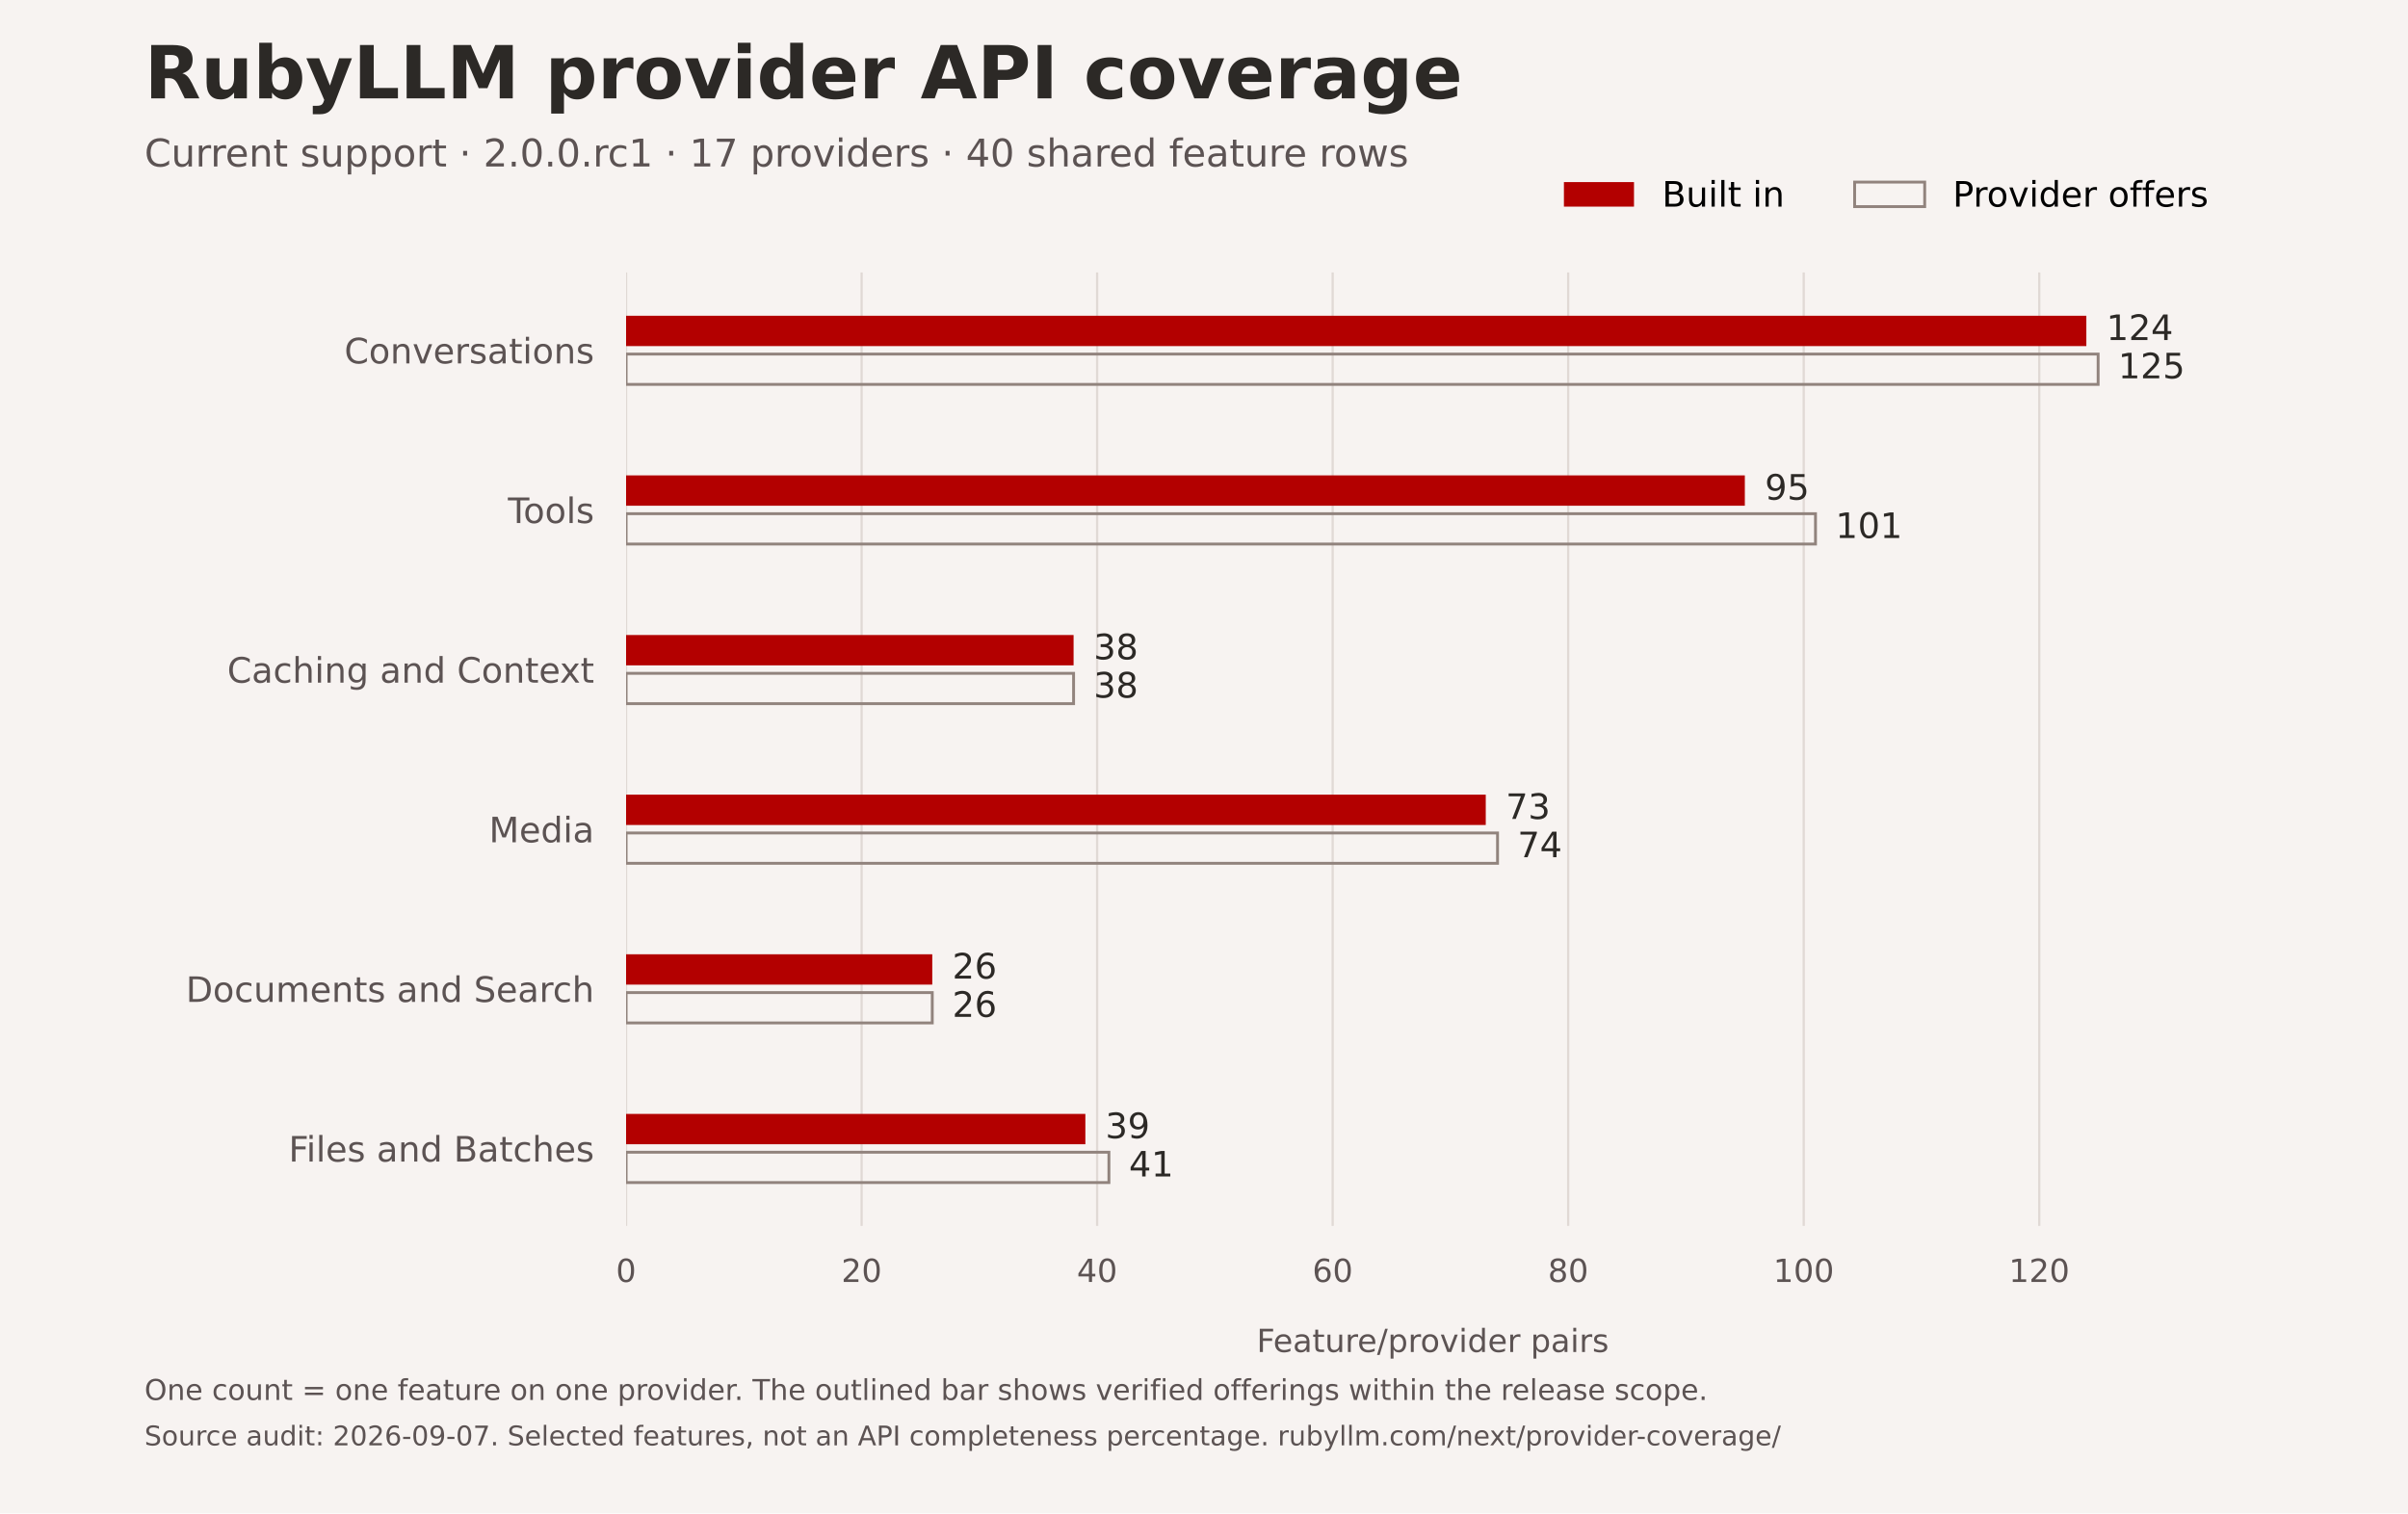
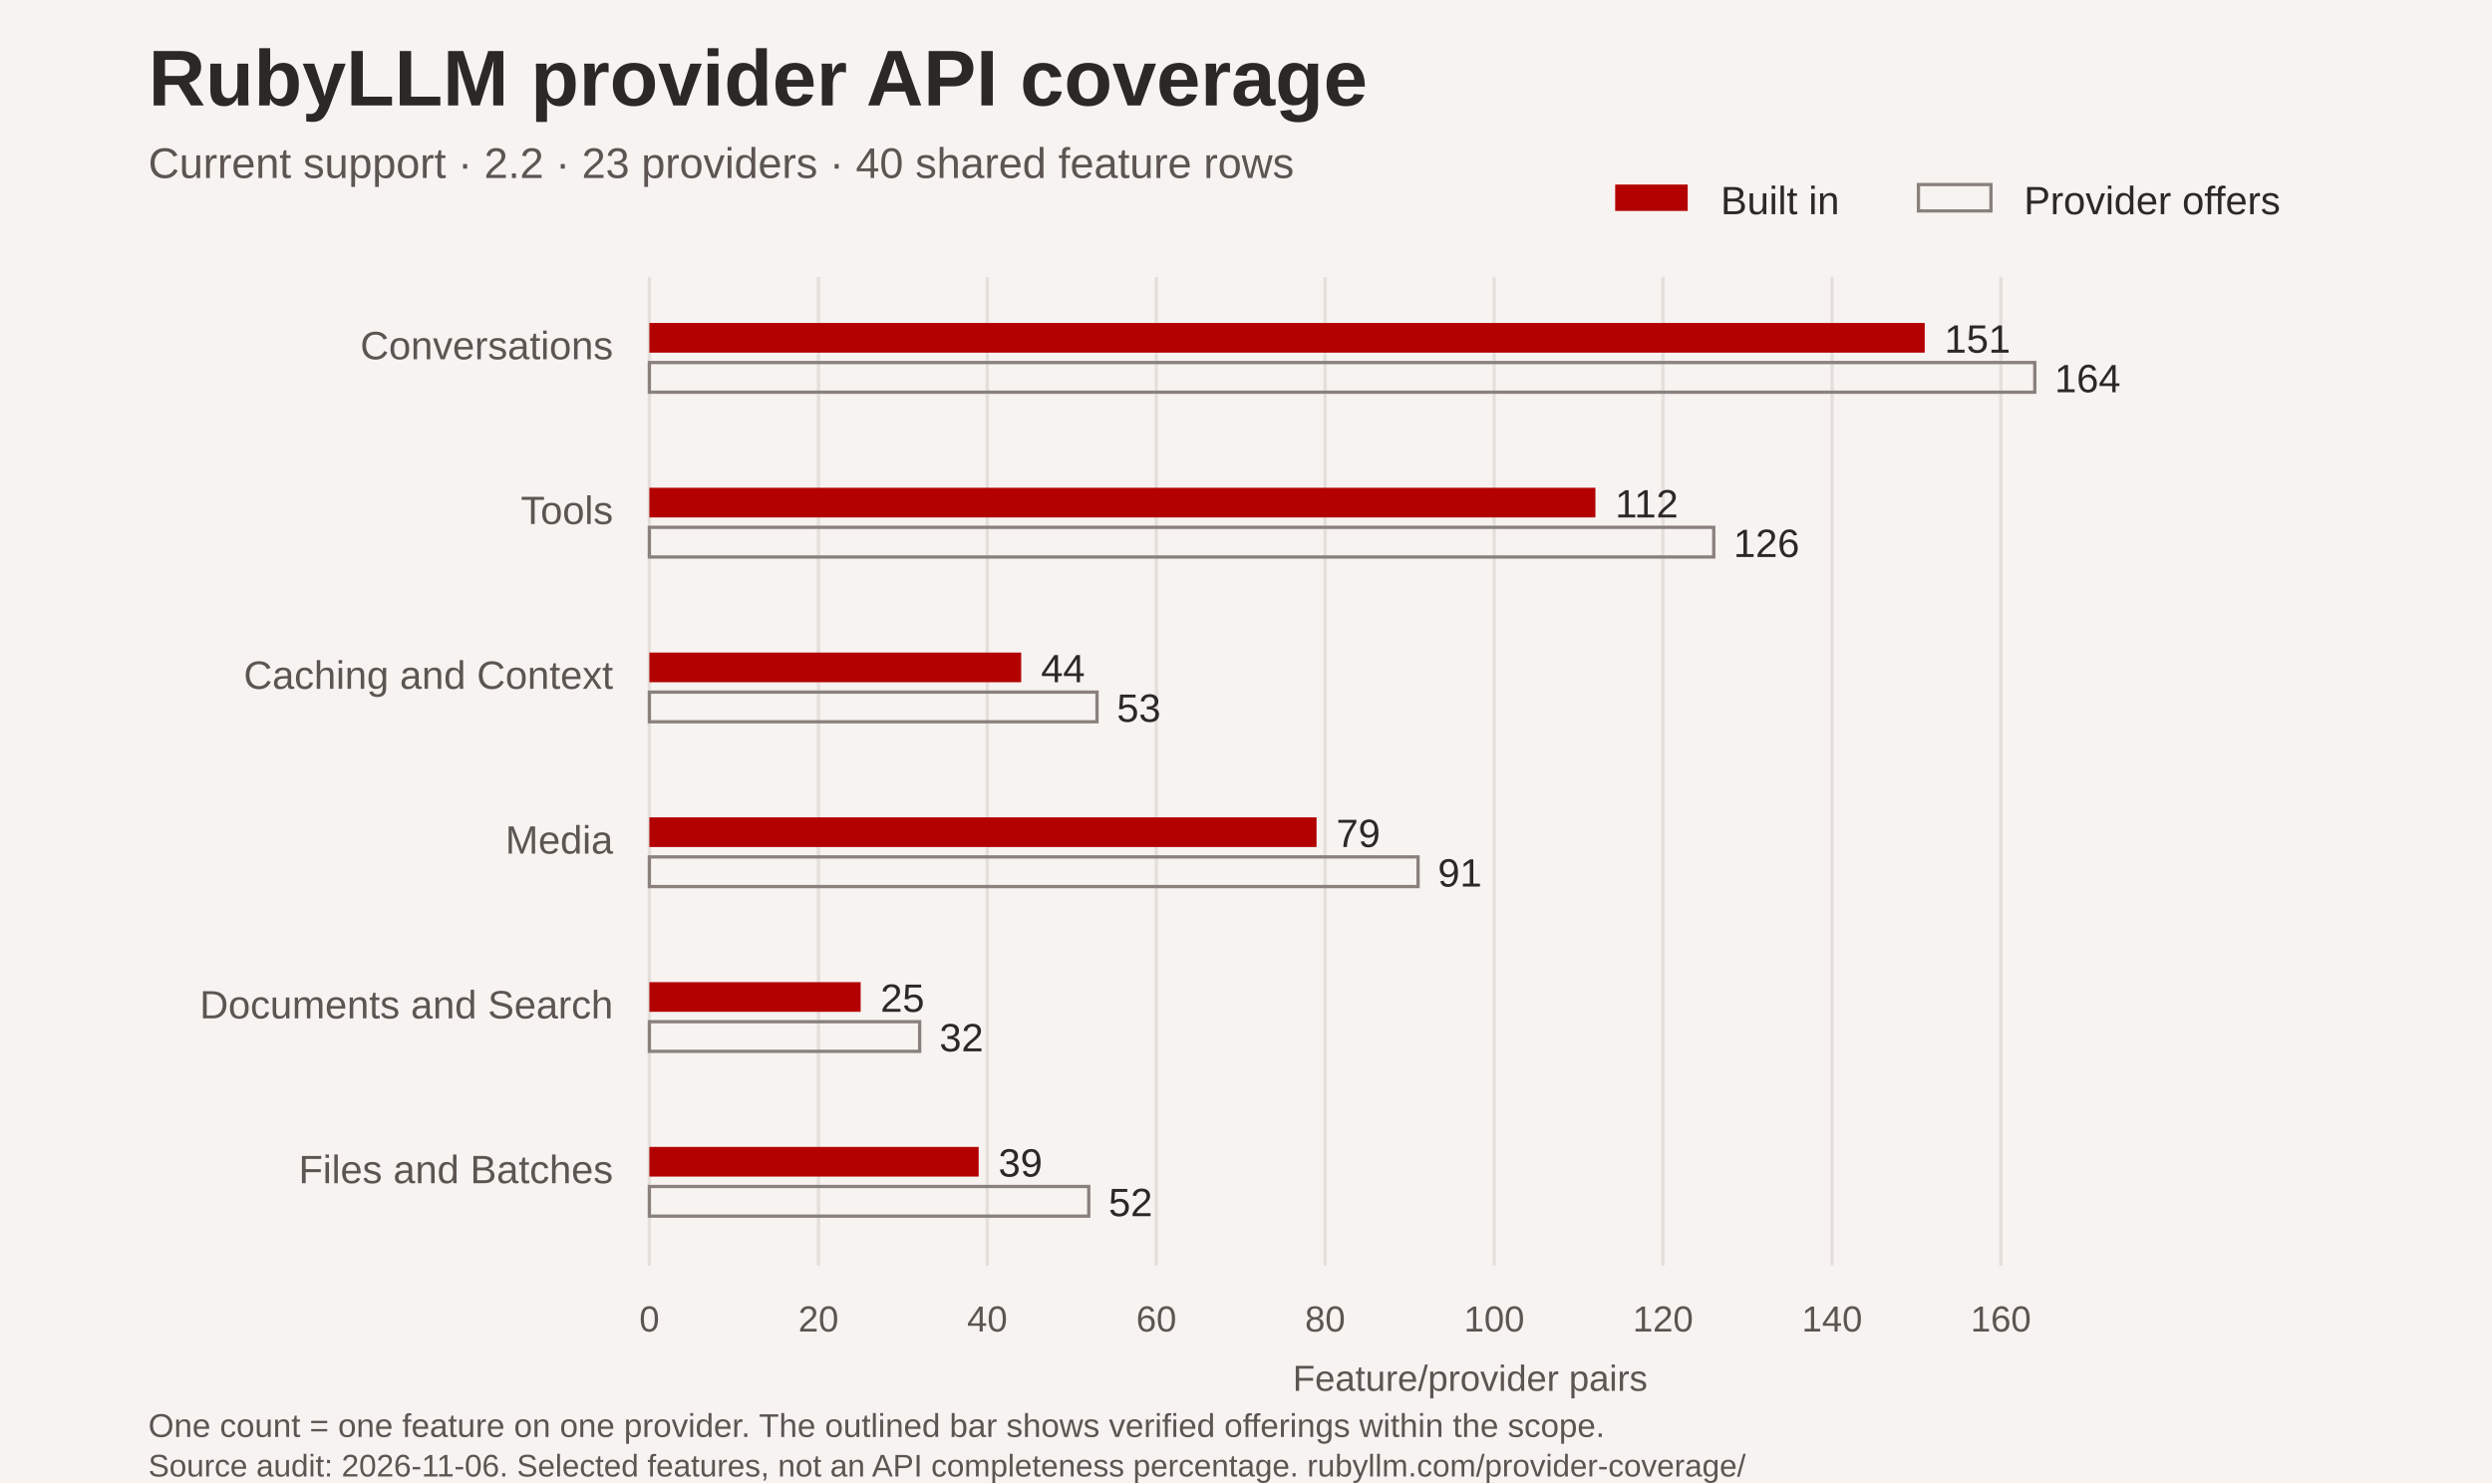
- <svg xmlns="http://www.w3.org/2000/svg" width="756pt" height="475.2pt" viewBox="0 0 756 475.2" version="1.1">
-   <defs>
-     <style type="text/css">*{stroke-linejoin: round; stroke-linecap: butt}</style>
-   </defs>
-   <g id="figure_1">
-     <g id="patch_1">
-       <path d="M 0 475.2 L 756 475.2 L 756 0 L 0 0 z " style="fill: #f7f3f1" />
-     </g>
-     <g id="axes_1">
-       <g id="patch_2">
-         <path d="M 196.56 384.912 L 703.08 384.912 L 703.08 85.536 L 196.56 85.536 z " style="fill: #f7f3f1" />
-       </g>
-       <g id="matplotlib.axis_1">
-         <g id="xtick_1">
-           <g id="line2d_1">
-             <path d="M 196.56 384.912 L 196.56 85.536 " clip-path="url(#pfe0e51af37)" style="fill: none; stroke: #e0d9d5; stroke-width: 0.7; stroke-linecap: square" />
-           </g>
-           <g id="line2d_2" />
-           <g id="text_1">
-             <text style="font-size: 10px; font-family: 'DejaVu Sans'; text-anchor: middle; fill: #5c5353" x="196.56" y="402.51" transform="rotate(-0 196.56 402.5097)">0</text>
-           </g>
-         </g>
-         <g id="xtick_2">
-           <g id="line2d_3">
-             <path d="M 270.505 384.912 L 270.505 85.536 " clip-path="url(#pfe0e51af37)" style="fill: none; stroke: #e0d9d5; stroke-width: 0.7; stroke-linecap: square" />
-           </g>
-           <g id="line2d_4" />
-           <g id="text_2">
-             <text style="font-size: 10px; font-family: 'DejaVu Sans'; text-anchor: middle; fill: #5c5353" x="270.505" y="402.51" transform="rotate(-0 270.5045 402.5097)">20</text>
-           </g>
-         </g>
-         <g id="xtick_3">
-           <g id="line2d_5">
-             <path d="M 344.449 384.912 L 344.449 85.536 " clip-path="url(#pfe0e51af37)" style="fill: none; stroke: #e0d9d5; stroke-width: 0.7; stroke-linecap: square" />
-           </g>
-           <g id="line2d_6" />
-           <g id="text_3">
-             <text style="font-size: 10px; font-family: 'DejaVu Sans'; text-anchor: middle; fill: #5c5353" x="344.449" y="402.51" transform="rotate(-0 344.4491 402.5097)">40</text>
-           </g>
-         </g>
-         <g id="xtick_4">
-           <g id="line2d_7">
-             <path d="M 418.394 384.912 L 418.394 85.536 " clip-path="url(#pfe0e51af37)" style="fill: none; stroke: #e0d9d5; stroke-width: 0.7; stroke-linecap: square" />
-           </g>
-           <g id="line2d_8" />
-           <g id="text_4">
-             <text style="font-size: 10px; font-family: 'DejaVu Sans'; text-anchor: middle; fill: #5c5353" x="418.394" y="402.51" transform="rotate(-0 418.3936 402.5097)">60</text>
-           </g>
-         </g>
-         <g id="xtick_5">
-           <g id="line2d_9">
-             <path d="M 492.338 384.912 L 492.338 85.536 " clip-path="url(#pfe0e51af37)" style="fill: none; stroke: #e0d9d5; stroke-width: 0.7; stroke-linecap: square" />
-           </g>
-           <g id="line2d_10" />
-           <g id="text_5">
-             <text style="font-size: 10px; font-family: 'DejaVu Sans'; text-anchor: middle; fill: #5c5353" x="492.338" y="402.51" transform="rotate(-0 492.3381 402.5097)">80</text>
-           </g>
-         </g>
-         <g id="xtick_6">
-           <g id="line2d_11">
-             <path d="M 566.283 384.912 L 566.283 85.536 " clip-path="url(#pfe0e51af37)" style="fill: none; stroke: #e0d9d5; stroke-width: 0.7; stroke-linecap: square" />
-           </g>
-           <g id="line2d_12" />
-           <g id="text_6">
-             <text style="font-size: 10px; font-family: 'DejaVu Sans'; text-anchor: middle; fill: #5c5353" x="566.283" y="402.51" transform="rotate(-0 566.2826 402.5097)">100</text>
-           </g>
-         </g>
-         <g id="xtick_7">
-           <g id="line2d_13">
-             <path d="M 640.227 384.912 L 640.227 85.536 " clip-path="url(#pfe0e51af37)" style="fill: none; stroke: #e0d9d5; stroke-width: 0.7; stroke-linecap: square" />
-           </g>
-           <g id="line2d_14" />
-           <g id="text_7">
-             <text style="font-size: 10px; font-family: 'DejaVu Sans'; text-anchor: middle; fill: #5c5353" x="640.227" y="402.51" transform="rotate(-0 640.2272 402.5097)">120</text>
-           </g>
-         </g>
-         <g id="text_8">
-           <text style="font-size: 10px; font-family: 'DejaVu Sans'; text-anchor: middle; fill: #5c5353" x="449.82" y="424.51" transform="rotate(-0 449.82 424.5104)">Feature/provider pairs</text>
-         </g>
-       </g>
-       <g id="matplotlib.axis_2">
-         <g id="ytick_1">
-           <g id="line2d_15" />
-           <g id="text_9">
-             <text style="font-size: 11px; font-family: 'DejaVu Sans'; text-anchor: end; fill: #5c5353" x="186.56" y="114.099" transform="rotate(-0 186.56 114.0993)">Conversations</text>
-           </g>
-         </g>
-         <g id="ytick_2">
-           <g id="line2d_16" />
-           <g id="text_10">
-             <text style="font-size: 11px; font-family: 'DejaVu Sans'; text-anchor: end; fill: #5c5353" x="186.56" y="164.221" transform="rotate(-0 186.56 164.2208)">Tools</text>
-           </g>
-         </g>
-         <g id="ytick_3">
-           <g id="line2d_17" />
-           <g id="text_11">
-             <text style="font-size: 11px; font-family: 'DejaVu Sans'; text-anchor: end; fill: #5c5353" x="186.56" y="214.342" transform="rotate(-0 186.56 214.3424)">Caching and Context</text>
-           </g>
-         </g>
-         <g id="ytick_4">
-           <g id="line2d_18" />
-           <g id="text_12">
-             <text style="font-size: 11px; font-family: 'DejaVu Sans'; text-anchor: end; fill: #5c5353" x="186.56" y="264.464" transform="rotate(-0 186.56 264.4639)">Media</text>
-           </g>
-         </g>
-         <g id="ytick_5">
-           <g id="line2d_19" />
-           <g id="text_13">
-             <text style="font-size: 11px; font-family: 'DejaVu Sans'; text-anchor: end; fill: #5c5353" x="186.56" y="314.585" transform="rotate(-0 186.56 314.5855)">Documents and Search</text>
-           </g>
-         </g>
-         <g id="ytick_6">
-           <g id="line2d_20" />
-           <g id="text_14">
-             <text style="font-size: 11px; font-family: 'DejaVu Sans'; text-anchor: end; fill: #5c5353" x="186.56" y="364.707" transform="rotate(-0 186.56 364.707)">Files and Batches</text>
-           </g>
-         </g>
-       </g>
-       <g id="patch_3">
-         <path d="M 196.56 99.144 L 655.016 99.144 L 655.016 108.667 L 196.56 108.667 z " clip-path="url(#pfe0e51af37)" style="fill: #b30000" />
-       </g>
-       <g id="patch_4">
-         <path d="M 196.56 149.266 L 547.796 149.266 L 547.796 158.789 L 196.56 158.789 z " clip-path="url(#pfe0e51af37)" style="fill: #b30000" />
-       </g>
-       <g id="patch_5">
-         <path d="M 196.56 199.387 L 337.055 199.387 L 337.055 208.91 L 196.56 208.91 z " clip-path="url(#pfe0e51af37)" style="fill: #b30000" />
-       </g>
-       <g id="patch_6">
-         <path d="M 196.56 249.509 L 466.458 249.509 L 466.458 259.032 L 196.56 259.032 z " clip-path="url(#pfe0e51af37)" style="fill: #b30000" />
-       </g>
-       <g id="patch_7">
-         <path d="M 196.56 299.63 L 292.688 299.63 L 292.688 309.153 L 196.56 309.153 z " clip-path="url(#pfe0e51af37)" style="fill: #b30000" />
-       </g>
-       <g id="patch_8">
-         <path d="M 196.56 349.752 L 340.752 349.752 L 340.752 359.275 L 196.56 359.275 z " clip-path="url(#pfe0e51af37)" style="fill: #b30000" />
-       </g>
-       <g id="text_15">
-         <text style="font-size: 11px; font-family: 'DejaVu Sans'; text-anchor: start; fill: #2c2926" x="661.301" y="106.763" transform="rotate(-0 661.3013 106.763)">124</text>
-       </g>
-       <g id="text_16">
-         <text style="font-size: 11px; font-family: 'DejaVu Sans'; text-anchor: start; fill: #2c2926" x="554.082" y="156.885" transform="rotate(-0 554.0818 156.8845)">95</text>
-       </g>
-       <g id="text_17">
-         <text style="font-size: 11px; font-family: 'DejaVu Sans'; text-anchor: start; fill: #2c2926" x="343.34" y="207.006" transform="rotate(-0 343.3399 207.0061)">38</text>
-       </g>
-       <g id="text_18">
-         <text style="font-size: 11px; font-family: 'DejaVu Sans'; text-anchor: start; fill: #2c2926" x="472.743" y="257.128" transform="rotate(-0 472.7428 257.1276)">73</text>
-       </g>
-       <g id="text_19">
-         <text style="font-size: 11px; font-family: 'DejaVu Sans'; text-anchor: start; fill: #2c2926" x="298.973" y="307.249" transform="rotate(-0 298.9732 307.2492)">26</text>
-       </g>
-       <g id="text_20">
-         <text style="font-size: 11px; font-family: 'DejaVu Sans'; text-anchor: start; fill: #2c2926" x="347.037" y="357.371" transform="rotate(-0 347.0371 357.3707)">39</text>
-       </g>
-       <g id="patch_9">
-         <path d="M 196.56 111.173 L 658.713 111.173 L 658.713 120.696 L 196.56 120.696 L 196.56 111.173 z " clip-path="url(#pfe0e51af37)" style="fill: none; stroke: #91837d; stroke-width: 0.9; stroke-linejoin: miter" />
-       </g>
-       <g id="patch_10">
-         <path d="M 196.56 161.295 L 569.98 161.295 L 569.98 170.818 L 196.56 170.818 L 196.56 161.295 z " clip-path="url(#pfe0e51af37)" style="fill: none; stroke: #91837d; stroke-width: 0.9; stroke-linejoin: miter" />
-       </g>
-       <g id="patch_11">
-         <path d="M 196.56 211.416 L 337.055 211.416 L 337.055 220.939 L 196.56 220.939 L 196.56 211.416 z " clip-path="url(#pfe0e51af37)" style="fill: none; stroke: #91837d; stroke-width: 0.9; stroke-linejoin: miter" />
-       </g>
-       <g id="patch_12">
-         <path d="M 196.56 261.538 L 470.155 261.538 L 470.155 271.061 L 196.56 271.061 L 196.56 261.538 z " clip-path="url(#pfe0e51af37)" style="fill: none; stroke: #91837d; stroke-width: 0.9; stroke-linejoin: miter" />
-       </g>
-       <g id="patch_13">
-         <path d="M 196.56 311.659 L 292.688 311.659 L 292.688 321.182 L 196.56 321.182 L 196.56 311.659 z " clip-path="url(#pfe0e51af37)" style="fill: none; stroke: #91837d; stroke-width: 0.9; stroke-linejoin: miter" />
-       </g>
-       <g id="patch_14">
-         <path d="M 196.56 361.781 L 348.146 361.781 L 348.146 371.304 L 196.56 371.304 L 196.56 361.781 z " clip-path="url(#pfe0e51af37)" style="fill: none; stroke: #91837d; stroke-width: 0.9; stroke-linejoin: miter" />
-       </g>
-       <g id="text_21">
-         <text style="font-size: 11px; font-family: 'DejaVu Sans'; text-anchor: start; fill: #2c2926" x="664.999" y="118.792" transform="rotate(-0 664.9986 118.7921)">125</text>
-       </g>
-       <g id="text_22">
-         <text style="font-size: 11px; font-family: 'DejaVu Sans'; text-anchor: start; fill: #2c2926" x="576.265" y="168.914" transform="rotate(-0 576.2651 168.9137)">101</text>
-       </g>
-       <g id="text_23">
-         <text style="font-size: 11px; font-family: 'DejaVu Sans'; text-anchor: start; fill: #2c2926" x="343.34" y="219.035" transform="rotate(-0 343.3399 219.0352)">38</text>
-       </g>
-       <g id="text_24">
-         <text style="font-size: 11px; font-family: 'DejaVu Sans'; text-anchor: start; fill: #2c2926" x="476.44" y="269.157" transform="rotate(-0 476.44 269.1568)">74</text>
-       </g>
-       <g id="text_25">
-         <text style="font-size: 11px; font-family: 'DejaVu Sans'; text-anchor: start; fill: #2c2926" x="298.973" y="319.278" transform="rotate(-0 298.9732 319.2783)">26</text>
-       </g>
-       <g id="text_26">
-         <text style="font-size: 11px; font-family: 'DejaVu Sans'; text-anchor: start; fill: #2c2926" x="354.432" y="369.4" transform="rotate(-0 354.4316 369.3999)">41</text>
-       </g>
-       <g id="legend_1">
-         <g id="patch_15">
-           <path d="M 490.998 64.875 L 512.998 64.875 L 512.998 57.175 L 490.998 57.175 z " style="fill: #b30000" />
-         </g>
-         <g id="text_27">
-           <text style="font-size: 11px; font-family: 'DejaVu Sans'; text-anchor: start" x="521.798" y="64.875" transform="rotate(-0 521.7983 64.8754)">Built in</text>
-         </g>
-         <g id="patch_16">
-           <path d="M 582.264 64.875 L 604.264 64.875 L 604.264 57.175 L 582.264 57.175 L 582.264 64.875 z " style="fill: none; stroke: #91837d; stroke-width: 0.9; stroke-linejoin: miter" />
-         </g>
-         <g id="text_28">
-           <text style="font-size: 11px; font-family: 'DejaVu Sans'; text-anchor: start" x="613.064" y="64.875" transform="rotate(-0 613.0639 64.8754)">Provider offers</text>
-         </g>
-       </g>
-     </g>
-     <g id="text_29">
-       <text style="font-weight: 700; font-size: 23px; font-family: 'DejaVu Sans'; text-anchor: start; fill: #2c2926" x="45.36" y="30.888" transform="rotate(-0 45.36 30.888)">RubyLLM provider API coverage</text>
-     </g>
-     <g id="text_30">
-       <text style="font-size: 12px; font-family: 'DejaVu Sans'; text-anchor: start; fill: #5c5353" x="45.36" y="52.272" transform="rotate(-0 45.36 52.272)">Current support · 2.0.0.rc1 · 17 providers · 40 shared feature rows</text>
-     </g>
-     <g id="text_31">
-       <text style="font-size: 9px; font-family: 'DejaVu Sans'; text-anchor: start; fill: #5c5353" x="45.36" y="439.56" transform="rotate(-0 45.36 439.56)">One count = one feature on one provider. The outlined bar shows verified offerings within the release scope.</text>
-     </g>
-     <g id="text_32">
-       <text style="font-size: 8.5px; font-family: 'DejaVu Sans'; text-anchor: start; fill: #5c5353" x="45.36" y="453.816" transform="rotate(-0 45.36 453.816)">Source audit: 2026-09-07. Selected features, not an API completeness percentage. rubyllm.com/next/provider-coverage/</text>
-     </g>
-   </g>
-   <defs>
-     <clipPath id="pfe0e51af37">
-       <rect x="196.56" y="85.536" width="506.52" height="299.376" />
-     </clipPath>
-   </defs>
+ <svg xmlns="http://www.w3.org/2000/svg" width="756" height="450" viewBox="0 0 756 450" font-family="Liberation Sans, Arial, Helvetica, sans-serif" role="img" aria-labelledby="coverage-chart-title coverage-chart-description">
+   <rect width="756" height="450" fill="#f7f3f1" />
+   <text x="45" y="32" font-size="24" font-weight="700" fill="#2c2825">RubyLLM provider API coverage</text>
+   <text x="45" y="54" font-size="13" fill="#5c5551">Current support · 2.2 · 23 providers · 40 shared feature rows</text>
+   <rect x="490" y="56" width="22" height="8" fill="#b30000" />
+   <text x="522" y="65" font-size="12" fill="#2c2825">Built in</text>
+   <rect x="582" y="56" width="22" height="8" fill="none" stroke="#8a817c" />
+   <text x="614" y="65" font-size="12" fill="#2c2825">Provider offers</text>
+   <line x1="197.0" y1="84" x2="197.0" y2="384" stroke="#e5dfdb" />
+   <text x="197.0" y="404" font-size="11" text-anchor="middle" fill="#5c5551">0</text>
+   <line x1="248.3" y1="84" x2="248.3" y2="384" stroke="#e5dfdb" />
+   <text x="248.3" y="404" font-size="11" text-anchor="middle" fill="#5c5551">20</text>
+   <line x1="299.5" y1="84" x2="299.5" y2="384" stroke="#e5dfdb" />
+   <text x="299.5" y="404" font-size="11" text-anchor="middle" fill="#5c5551">40</text>
+   <line x1="350.8" y1="84" x2="350.8" y2="384" stroke="#e5dfdb" />
+   <text x="350.8" y="404" font-size="11" text-anchor="middle" fill="#5c5551">60</text>
+   <line x1="402.0" y1="84" x2="402.0" y2="384" stroke="#e5dfdb" />
+   <text x="402.0" y="404" font-size="11" text-anchor="middle" fill="#5c5551">80</text>
+   <line x1="453.3" y1="84" x2="453.3" y2="384" stroke="#e5dfdb" />
+   <text x="453.3" y="404" font-size="11" text-anchor="middle" fill="#5c5551">100</text>
+   <line x1="504.5" y1="84" x2="504.5" y2="384" stroke="#e5dfdb" />
+   <text x="504.5" y="404" font-size="11" text-anchor="middle" fill="#5c5551">120</text>
+   <line x1="555.8" y1="84" x2="555.8" y2="384" stroke="#e5dfdb" />
+   <text x="555.8" y="404" font-size="11" text-anchor="middle" fill="#5c5551">140</text>
+   <line x1="607.0" y1="84" x2="607.0" y2="384" stroke="#e5dfdb" />
+   <text x="607.0" y="404" font-size="11" text-anchor="middle" fill="#5c5551">160</text>
+   <text x="186" y="109" font-size="12" text-anchor="end" fill="#5c5551">Conversations</text>
+   <rect x="197" y="98" width="386.9" height="9" fill="#b30000" />
+   <text x="589.9" y="107" font-size="12" fill="#2c2825">151</text>
+   <rect x="197" y="110" width="420.3" height="9" fill="none" stroke="#8a817c" />
+   <text x="623.3" y="119" font-size="12" fill="#2c2825">164</text>
+   <text x="186" y="159" font-size="12" text-anchor="end" fill="#5c5551">Tools</text>
+   <rect x="197" y="148" width="287.0" height="9" fill="#b30000" />
+   <text x="490.0" y="157" font-size="12" fill="#2c2825">112</text>
+   <rect x="197" y="160" width="322.9" height="9" fill="none" stroke="#8a817c" />
+   <text x="525.9" y="169" font-size="12" fill="#2c2825">126</text>
+   <text x="186" y="209" font-size="12" text-anchor="end" fill="#5c5551">Caching and Context</text>
+   <rect x="197" y="198" width="112.8" height="9" fill="#b30000" />
+   <text x="315.8" y="207" font-size="12" fill="#2c2825">44</text>
+   <rect x="197" y="210" width="135.8" height="9" fill="none" stroke="#8a817c" />
+   <text x="338.8" y="219" font-size="12" fill="#2c2825">53</text>
+   <text x="186" y="259" font-size="12" text-anchor="end" fill="#5c5551">Media</text>
+   <rect x="197" y="248" width="202.4" height="9" fill="#b30000" />
+   <text x="405.4" y="257" font-size="12" fill="#2c2825">79</text>
+   <rect x="197" y="260" width="233.2" height="9" fill="none" stroke="#8a817c" />
+   <text x="436.2" y="269" font-size="12" fill="#2c2825">91</text>
+   <text x="186" y="309" font-size="12" text-anchor="end" fill="#5c5551">Documents and Search</text>
+   <rect x="197" y="298" width="64.1" height="9" fill="#b30000" />
+   <text x="267.1" y="307" font-size="12" fill="#2c2825">25</text>
+   <rect x="197" y="310" width="82.0" height="9" fill="none" stroke="#8a817c" />
+   <text x="285.0" y="319" font-size="12" fill="#2c2825">32</text>
+   <text x="186" y="359" font-size="12" text-anchor="end" fill="#5c5551">Files and Batches</text>
+   <rect x="197" y="348" width="99.9" height="9" fill="#b30000" />
+   <text x="302.9" y="357" font-size="12" fill="#2c2825">39</text>
+   <rect x="197" y="360" width="133.3" height="9" fill="none" stroke="#8a817c" />
+   <text x="336.3" y="369" font-size="12" fill="#2c2825">52</text>
+   <text x="446" y="422" font-size="11" text-anchor="middle" fill="#5c5551">Feature/provider pairs</text>
+   <text x="45" y="436" font-size="10" fill="#5c5551">One count = one feature on one provider. The outlined bar shows verified offerings within the scope.</text>
+   <text x="45" y="448" font-size="9.5" fill="#5c5551">Source audit: 2026-11-06. Selected features, not an API completeness percentage. rubyllm.com/provider-coverage/</text>
</svg>
